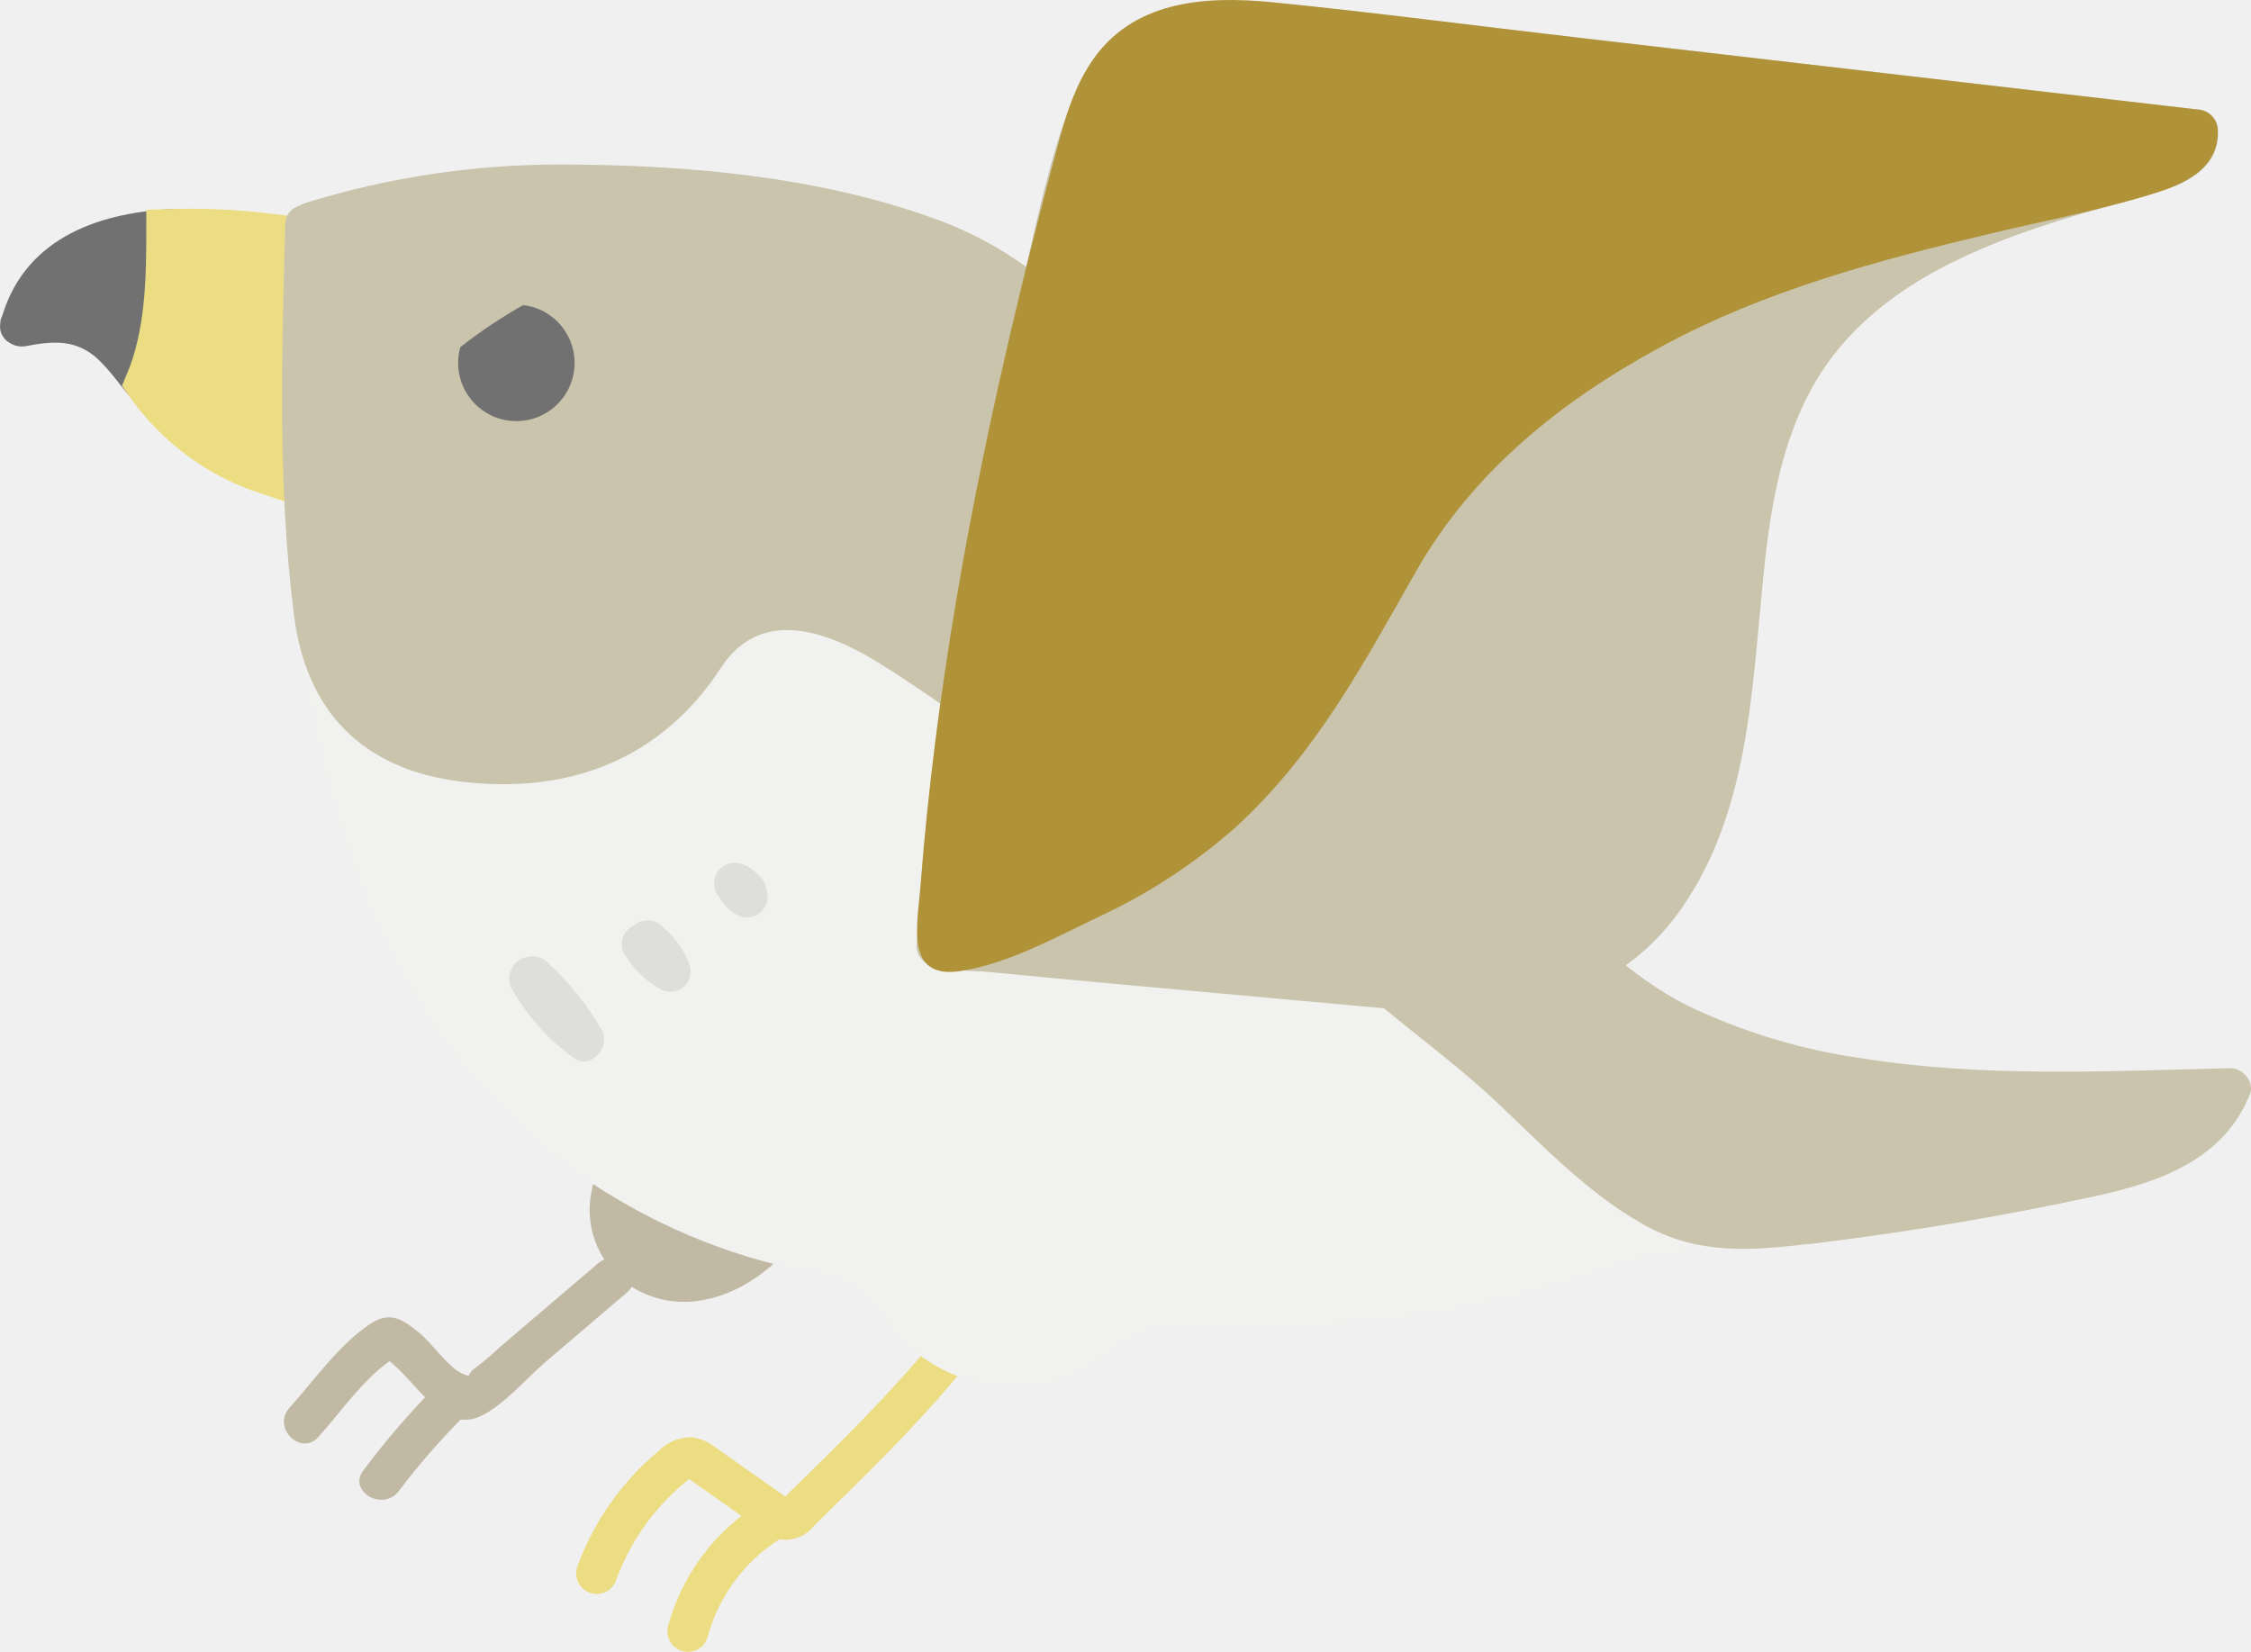
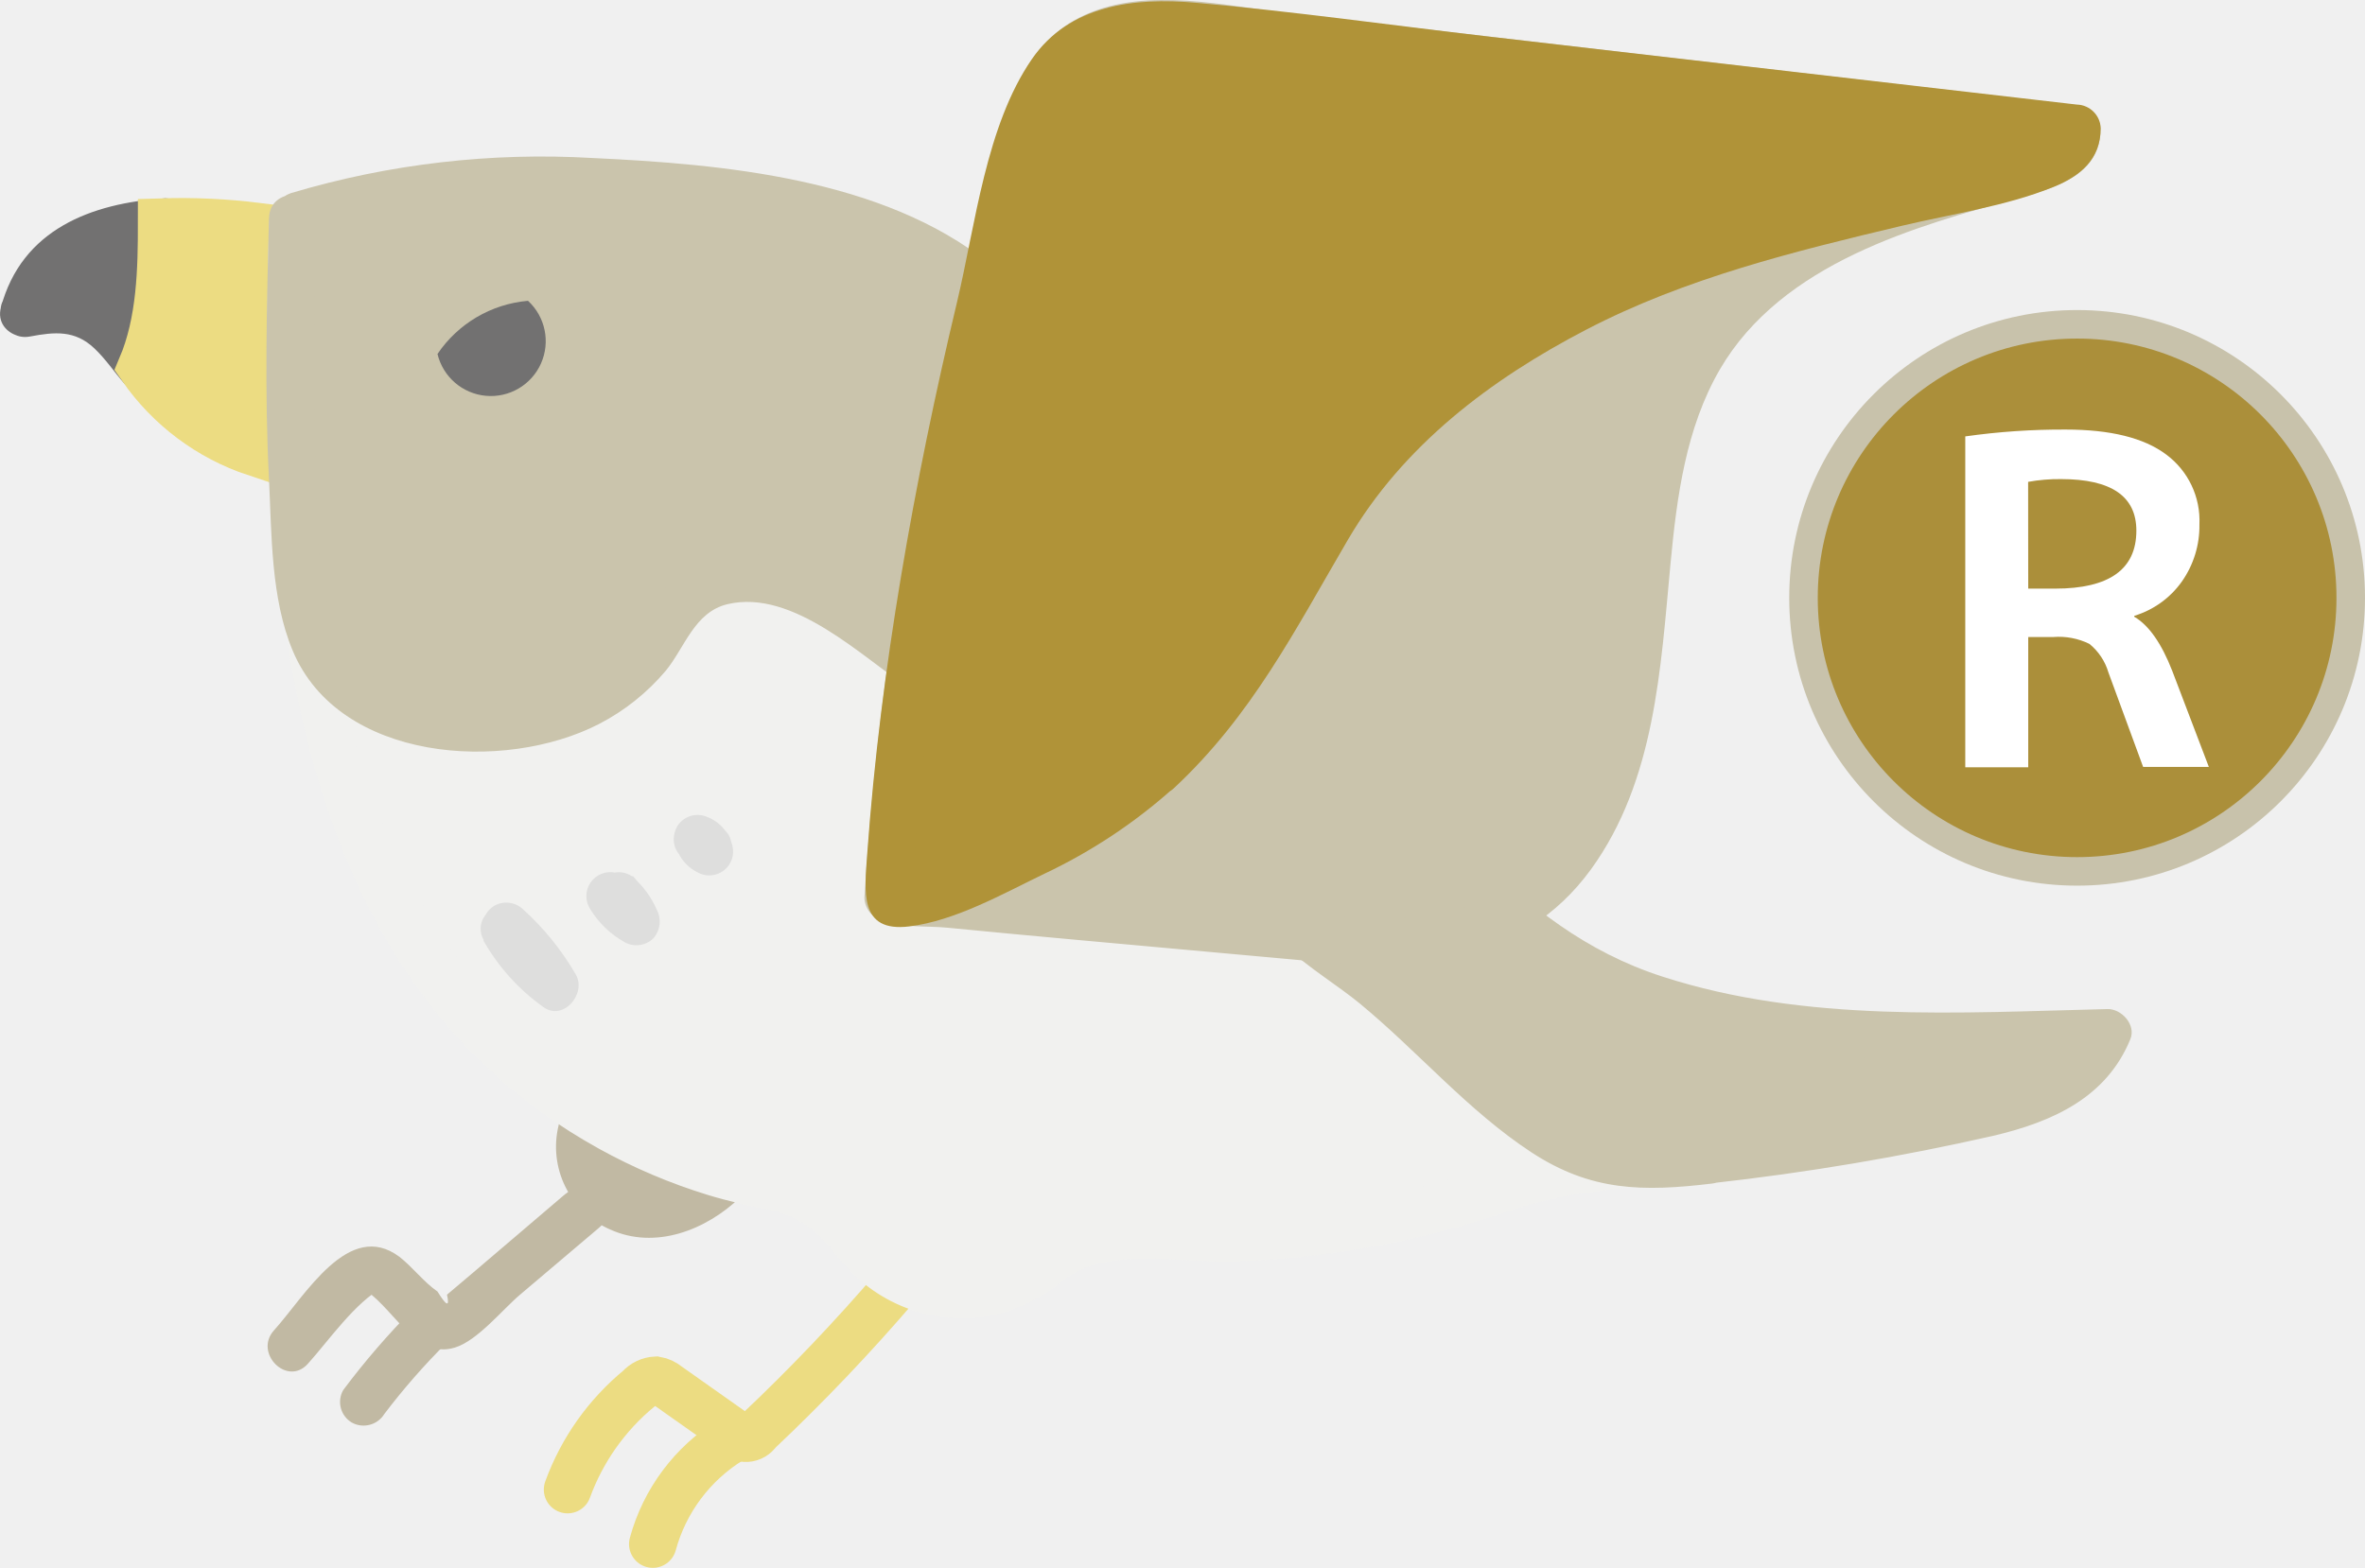
- <svg xmlns="http://www.w3.org/2000/svg" viewBox="0 0 274.44 201.41">
+ <svg xmlns="http://www.w3.org/2000/svg" viewBox="0 0 248.67 164.9">
  <g id="レイヤー_2" data-name="レイヤー 2">
-     <g id="レイヤー_7" data-name="レイヤー 7">
-       <path d="M2.51,39.79A17.54,17.54,0,0,1,9,39.39c3.74.69,6.12,4.23,8.36,7l.3.34C20.66,40.83,20.8,34.13,20.81,28,12.49,28.4,4.58,30.93,2.51,39.79Z" fill="#727171" />
-       <path d="M3.17,42.2c3.39-.64,6.18-.85,8.85,1.67,1.47,1.39,2.59,3.09,3.92,4.6A2.51,2.51,0,0,0,19.87,48c3-6.36,3.41-13.08,3.43-20a2.52,2.52,0,0,0-2.5-2.5C11.51,26,2.72,29.33.1,39.12c-.83,3.11,4,4.44,4.82,1.33,2-7.5,8.88-9.55,15.89-10L18.31,28c0,6-.18,12-2.75,17.49l3.93-.51c-2.16-2.44-3.92-5.18-6.82-6.83-3.37-1.91-7.18-1.41-10.82-.73C-1.32,38,0,42.79,3.17,42.2Z" fill="#727171" />
-       <path d="M20.34,28c0,6.18-.12,12.87-2.63,18.75A29.13,29.13,0,0,0,32.45,57.77l.24-29.24A80,80,0,0,0,20.34,28Z" fill="#ecdc82" stroke="#ecdc82" stroke-linecap="square" stroke-miterlimit="10" stroke-width="5" />
-       <path d="M115.36,165.53c-5.53,6.73-11.73,12.71-18,18.86a1.86,1.86,0,0,1-3,.19l-8.7-6.14a3.16,3.16,0,0,0-1.47-.69,3.09,3.09,0,0,0-2.17,1,30.48,30.48,0,0,0-9.27,13.11" fill="none" stroke="#ecdc82" stroke-linecap="round" stroke-miterlimit="10" stroke-width="5" />
-       <path d="M93.87,185.47a22.89,22.89,0,0,0-10,13.45" fill="none" stroke="#ecdc82" stroke-linecap="round" stroke-miterlimit="10" stroke-width="5" />
-       <path d="M72.9,154.06l-12,10.24a33.86,33.86,0,0,1-2.83,2.41c-1.47,1-.33,1.3-1.67.8-1.53-.57-3.87-3.84-5.21-4.93-2-1.62-3.5-2.75-5.91-1.24-3.74,2.37-7.05,7.05-10,10.34-2.15,2.39,1.38,5.93,3.54,3.54,2.83-3.14,6.17-8.07,10-10.06H46.24c4,2,7.21,9.8,12.24,7.57,2.84-1.26,5.7-4.67,8.07-6.69l9.89-8.44c2.45-2.09-1.1-5.61-3.54-3.54Z" fill="#c1b9a3" />
-       <path d="M53.23,168.94a98.33,98.33,0,0,0-8.93,10.35c-1.94,2.57,2.4,5.07,4.32,2.52a89.28,89.28,0,0,1,8.15-9.33c2.28-2.28-1.26-5.82-3.54-3.54Z" fill="#c1b9a3" />
-       <path d="M74.63,145.51c-1.47,4.25,1.77,9.16,6.1,10.36s9.09-.73,12.22-4" fill="#c1b9a3" />
-       <path d="M72.22,144.85a11.11,11.11,0,0,0,6.34,12.87c5.66,2.55,12,0,16.16-4,2.33-2.23-1.21-5.76-3.54-3.54-2.54,2.42-6.17,4.38-9.78,3.32A6.11,6.11,0,0,1,77,146.18c.83-3.11-4-4.44-4.82-1.33Z" fill="#c1b9a3" />
-       <path d="M37.27,28.4c-.49,19.37-1,38.92,2.76,57.93s12,37.71,26.58,50.51a69,69,0,0,0,33.13,15.91c2.47.45,5.1.83,7,2.45,1.45,1.23,2.28,3,3.35,4.58,4.91,7.15,15.94,9.1,23,4.08,2.13-1.52,4-3.58,6.46-4.38a15.19,15.19,0,0,1,5.49-.34c17.54.93,35-1,51.37-7.29,7.37-2.87,16.56-1.73,24.39-2.65a192.13,192.13,0,0,0,27.75-5.35c3.46-.94,7.67-3.06,7.25-6.62a118.71,118.71,0,0,1-51.47-12.49c-13.45-6.72-28.73-6.93-40.94-17C141.17,89.5,147.65,53.55,124.45,36c-6.77-5.13-15.2-7.53-23.54-9.19a167.74,167.74,0,0,0-38-3.13c-2,.06-18.5,2.31-25,4.51" fill="#f1f1ef" />
-       <path d="M34.77,28.4c-1.08,42.8.35,96.9,43.88,119.71a72.6,72.6,0,0,0,14.11,5.6c2.33.65,4.68,1.12,7.05,1.58,4.12.81,5.83,2.5,8.12,5.74a19.75,19.75,0,0,0,19.95,7.71c4.37-.9,6.82-3.64,10.49-5.8,3.26-1.91,6.83-1.28,10.43-1.17s7.5.09,11.24-.09a121,121,0,0,0,35.28-6.79c6.29-2.26,12.36-2.59,19-2.81a130.71,130.71,0,0,0,18.35-2.15c6.23-1.1,13-2.1,18.92-4.5,3.73-1.53,6.64-4,6.72-8.23a2.54,2.54,0,0,0-2.5-2.5,118.29,118.29,0,0,1-32.64-5.14c-9.84-3-18.74-8.2-28.52-11.34-9.32-3-19.14-5-27.33-10.63-7.11-4.93-11.84-12.27-15.1-20.15-5.71-13.77-7.68-29.12-15.76-41.87-10.21-16.12-28-20.63-45.91-23C73,20.23,54.34,20.29,37.24,25.76c-3.05,1-1.75,5.81,1.33,4.82,14.88-4.76,30.9-5.21,46.3-3.68,10.84,1.08,22.76,2.69,32.59,7.68,7.89,4,13.55,10.6,17.45,18.44,6.77,13.62,8.48,29.2,15.68,42.65a45.62,45.62,0,0,0,14.21,16.24c7.65,5.27,16.73,7.57,25.5,10.2,10.86,3.26,20.69,8.94,31.54,12.27a123.59,123.59,0,0,0,34,5.31l-2.5-2.5c-.1,4.7-11.42,5.76-14.57,6.44a167.56,167.56,0,0,1-17.93,3c-9.6,1-18.46.42-27.69,3.71a114.09,114.09,0,0,1-33.07,6.3c-5.32.25-10.6,0-15.93-.11-4.83-.09-7.55,1.52-11.29,4.32a14.38,14.38,0,0,1-12.64,2.79c-5.23-1.34-7.17-4.84-10.3-8.74-2.48-3.1-5.76-3.86-9.49-4.61a73.93,73.93,0,0,1-14.85-4.45c-18.63-8-31.53-24.27-38.37-43-8.68-23.8-8-49.5-7.41-74.44.08-3.22-4.92-3.22-5,0Z" fill="#f1f1ef" />
-       <path d="M220.82,149.17c11.61-1.36,23.41-3.45,34.85-5.91,6.61-1.42,14.13-4.08,16.23-10.51-22,.51-47.37,2-67.55-8-8.74-4.37-15.19-12.13-22.24-18.93-2.87-2.76-5.12-5.09-9.47-3.85A13.16,13.16,0,0,0,164,110a6.59,6.59,0,0,0-.3,4.14,8.8,8.8,0,0,0,3.12,3.81q7,5.85,14.1,11.66c4.12,3.39,7.44,7.16,11.39,10.68a51.08,51.08,0,0,0,12.31,8.38C209.24,150.83,215.81,149.76,220.82,149.17Z" fill="#cac4ac" />
-       <path d="M220.82,151.67q17.43-2.1,34.61-5.81c7.83-1.69,15.71-4.47,18.88-12.45.6-1.51-.92-3.2-2.41-3.16-14.88.36-30,1.16-44.75-1.18a72.79,72.79,0,0,1-21.55-6.52c-6.65-3.38-11.9-8.67-17.09-13.91-3.48-3.51-7.57-9.1-13-9.52-4.95-.39-10,3.12-12.51,7.2-2.88,4.7-2.53,9.29,1.54,13,5.73,5.24,12.18,9.67,17.86,15s11.07,11.12,18,15c6.59,3.73,13.09,3.21,20.39,2.32,3.15-.38,3.19-5.39,0-5a58,58,0,0,1-10.55.76c-4.33-.27-8.08-2.63-11.52-5.11-6.83-4.9-12.38-11.43-18.87-16.78q-4.59-3.78-9.17-7.58c-1.2-1-3.69-2.45-4.32-3.94-1-2.42.67-5.15,2.26-6.82,1.76-1.86,4.79-3.69,7.48-2.92,1.59.46,3.07,2.17,4.21,3.27,2.76,2.65,5.38,5.44,8.12,8.11C199,126,211.24,131.55,225.82,133.9c15.24,2.45,30.72,1.73,46.08,1.36l-2.41-3.16c-3,7.64-13.92,8.7-20.84,10.08-9.22,1.84-18.49,3.38-27.83,4.5C217.66,147.05,217.62,152.06,220.82,151.67Z" fill="#cac4ac" />
-       <path d="M37.27,27.38c-.35,13.65-.69,27.34.45,41,.76,9.07,1,17.7,10.31,22.18A30.25,30.25,0,0,0,59.72,93.1a36.1,36.1,0,0,0,9.2-.59A26.49,26.49,0,0,0,82.28,85c3.78-3.89,4.48-9.4,10.36-10.56,10-2,19.14,7,27,11.92,8.2,5.2,16.41,10.4,24.73,15.41,6.66,4,15.25,9.45,23.4,8.11-1.43-1-2.95-2-4.34-3.15C141.17,88.49,147.65,52.54,124.45,35c-6.77-5.13-15.2-7.53-23.54-9.19a167.74,167.74,0,0,0-38-3.13c-2,.06-18.5,2.31-25,4.51" fill="#cac4ac" />
-       <path d="M34.77,27.38c-.4,15.83-.93,31.87,1.07,47.62,1.49,11.79,8.42,18.87,20.44,20.31,13.16,1.57,24.36-2.75,31.63-13.9,4.77-7.32,12.72-4.58,19.07-.68,5.84,3.59,11.32,7.77,17.12,11.44,7.58,4.79,15.16,9.62,22.92,14.12,6.33,3.67,13.23,6.95,20.72,6.1a2.52,2.52,0,0,0,1.26-4.66c-20.18-14.26-19.74-39.1-30.35-59.37a44.54,44.54,0,0,0-24.72-21.7c-14.16-5.15-30.33-6.57-45.29-6.6a104.75,104.75,0,0,0-31.41,4.69c-3.05,1-1.75,5.81,1.33,4.82,12.06-3.86,25.15-4.92,37.72-4.31,17.69.85,40.25,2.85,52.52,17.27,8.92,10.48,11.57,24.68,15.75,37.4,4.34,13.22,10.4,24,21.91,32.12l1.26-4.66c-9.44,1.07-17.78-5.11-25.45-9.78-7.95-4.85-16-9.64-23.68-14.91-8.72-6-24.13-18-33.37-6.21C83.18,79.1,81.87,82,79.4,84.33A23.67,23.67,0,0,1,68.25,90.1c-8.4,1.77-21.2.73-25.5-8C39.41,75.36,39.93,66,39.64,58.6c-.4-10.4-.13-20.82.13-31.22.08-3.22-4.92-3.22-5,0Z" fill="#cac4ac" />
-       <path d="M168.25,120.39c-4.35-.4-54-4.83-54-5.08,1.7-32.19,8.66-65.48,17-96.56,1.28-4.78,2.84-9.85,6.67-13,5-4.11,12.28-3.58,18.74-2.83L267.89,15.86c.61,2.62-2.6,4.35-5.19,5.07-15.55,4.34-32.73,8.76-42,22-8,11.39-7.94,26.31-9.39,40.16s-6.07,29.31-18.66,35.25C185.17,121.84,176.48,121.15,168.25,120.39Z" fill="#cac4ac" />
-       <path d="M168.25,117.89c-9.2-.84-18.4-1.66-27.6-2.5q-8.61-.79-17.21-1.61c-2-.19-4-.38-6-.59-.89-.09-3.26-.7-1.9,0l1.24,2.16a401.73,401.73,0,0,1,8.13-59.24c2.05-9.87,4.38-19.68,6.9-29.44,2.27-8.79,3.71-20.15,14.6-21.51,9.1-1.14,19.14,1.36,28.17,2.41l30.78,3.57,62.55,7.26-2.5-2.5C265.51,19.07,249.78,22,247,23a74.2,74.2,0,0,0-17.23,7.95C219,38,213.27,48.82,211.13,61.4c-2.21,13-1.42,26.54-6.29,39-2.39,6.12-6.31,11.95-12.22,15.13-7.43,4-16.29,3.1-24.37,2.37-3.2-.29-3.18,4.71,0,5,14,1.27,27.88.48,36.67-12,8.19-11.66,8.65-26.31,10-39.95.81-8.22,2.05-16.79,6.23-24.07C225,40.14,231.11,35.42,238,32s13.95-5.45,21.13-7.47c4.58-1.29,11.54-2.59,11.3-8.68a2.58,2.58,0,0,0-2.5-2.5L161.65,1c-12.55-1.46-25.6-2.58-31,11.33-2.83,7.33-4.36,15.35-6.21,23q-2.91,12-5.33,24.08a403.23,403.23,0,0,0-7.36,55.91,2.44,2.44,0,0,0,1.24,2.16c2.18,1,5.46.83,7.8,1.06,5.93.58,11.86,1.13,17.78,1.67,9.89.91,19.78,1.78,29.67,2.69C171.46,123.19,171.44,118.19,168.25,117.89Z" fill="#cac4ac" />
-       <path d="M63.78,37.2a62.44,62.44,0,0,0-7.66,5.13,7.1,7.1,0,1,0,7.66-5.13Z" fill="#727171" />
-       <path d="M149,99a79.17,79.17,0,0,1-8,6.35c-1.73,1.21-26.95,14-26.73,9.94,1.7-32.19,8.66-65.47,17-96.55,1.28-4.78,2.84-9.85,6.67-13,5-4.11,12.28-3.58,18.74-2.83L267.89,15.86c.61,2.62-2.6,4.35-5.19,5.07-20.78,5.8-41.33,8.4-60.76,18.81-11.08,5.93-21.57,13.57-28.59,24-3.75,5.56-6.42,11.76-9.83,17.52A77.29,77.29,0,0,1,149,99Z" fill="#b09338" />
-       <path d="M147.2,97.25c-7.79,6.92-17.21,11.62-27,15.08-.43.15-4.59,1-4.68,1.27h0q1.49,3.12,1.33.77c.5-.85.16-2.7.23-3.72q.29-4.2.68-8.4c1-10.46,2.46-20.88,4.28-31.23s4-20.53,6.38-30.7c2.14-9,3.61-19.25,7.59-27.69,4.95-10.52,17.32-7.58,26.66-6.49l31.77,3.69,73.47,8.53-2.5-2.5c.14,3.62-14.74,5.6-17.56,6.27-6.44,1.54-12.9,3-19.29,4.77-12.29,3.38-24.15,8-35,14.81-9.75,6.13-18.38,13.9-24.32,23.85C166,71,163.46,76.76,160.06,82.08A77.8,77.8,0,0,1,147.2,97.25c-2.37,2.19,1.18,5.72,3.54,3.54,9.76-9,15.41-19.73,21.91-31.13,6.93-12.17,17.67-20.76,29.84-27.36C215.15,35.41,229,31.73,243,28.41c6.77-1.61,13.75-2.91,20.38-5.07,3.63-1.18,7.19-3.23,7-7.49a2.58,2.58,0,0,0-2.5-2.5L192.43,4.6C180,3.16,167.61,1.51,155.18.28,146.82-.55,137.9.06,132.9,7.79c-2.35,3.63-3.41,8-4.51,12.09q-2.42,9.06-4.6,18.19c-2.79,11.71-5.25,23.5-7.25,35.37-1.91,11.4-3.41,22.88-4.3,34.41-.37,4.85-2,11.63,4.89,10.55,5.78-.9,11.59-4.1,16.81-6.6a69,69,0,0,0,16.79-11C153.14,98.64,149.6,95.12,147.2,97.25Z" fill="#b09338" />
-       <path d="M62.4,120.56A26.13,26.13,0,0,0,69.94,129c2.1,1.55,4.59-1.4,3.42-3.42a34.4,34.4,0,0,0-6.75-8.35c-1.67-1.51-5.19-.07-4.18,2.43a17.36,17.36,0,0,0,5.79,7.56,2.52,2.52,0,0,0,3.42-.9,2.56,2.56,0,0,0-.9-3.42,11.06,11.06,0,0,1-3.49-4.57l-4.18,2.43a30,30,0,0,1,6,7.34l3.42-3.42A20.42,20.42,0,0,1,66.72,118c-1.56-2.82-5.88-.3-4.32,2.52Z" fill="#dededd" />
-       <path d="M76.19,116.4a11.6,11.6,0,0,0,4.32,4.2,2.55,2.55,0,0,0,3-.39,2.66,2.66,0,0,0,.39-3,11.52,11.52,0,0,0-3.16-4.26,2.5,2.5,0,1,0-3.54,3.54l.83,1a2.51,2.51,0,0,0,3.54,0,2.57,2.57,0,0,0,0-3.54l-.83-1-3.54,3.54a10.6,10.6,0,0,1,.82.76l.33.37c0,.05.36.48.15.17a10.25,10.25,0,0,1,1.08,1.95L83,116.28a10.69,10.69,0,0,1-.92-.57c-.33-.23.24.21-.07-.05l-.45-.4a9.58,9.58,0,0,1-.66-.7c.22.26,0,0-.12-.17s-.22-.34-.32-.51a2.5,2.5,0,0,0-4.32,2.52Z" fill="#dededd" />
-       <path d="M87.36,108.63a5.38,5.38,0,0,0,2.47,2.91,2.51,2.51,0,0,0,3.67-2.82,4.74,4.74,0,0,0-3.28-3.44,2.53,2.53,0,0,0-2.82,1.15,3,3,0,0,0-.34,1.26,2.47,2.47,0,0,0,.73,1.77l1.35,1.05a2.73,2.73,0,0,0,1.77.73,2.54,2.54,0,0,0,1.77-.73c.82-.9,1.1-2.68,0-3.54l-1.35-1.05-2.43,4.18c.47.15-.48-.25-.08,0s-.46-.39,0,0c.18.16-.37-.5-.07,0q.13.26-.11-.27a2,2,0,0,1,.07.27l3.67-2.82L92,107c-.28-.15.53.34.1.05-.26-.18.07,0,.1.15L92.1,107q-.14-.25.09.25A2.76,2.76,0,0,0,91,105.8a2.5,2.5,0,0,0-3.42.9,2.41,2.41,0,0,0-.25,1.93Z" fill="#dededd" />
+     <g id="レイヤー_10" data-name="レイヤー 10">
+       <path d="M2.51,33a14.26,14.26,0,0,1,5.32-.33c3,.56,5,3.44,6.8,5.67l.24.28c2.4-4.78,2.51-10.22,2.51-15.25C10.63,23.72,4.19,25.78,2.51,33Z" fill="#727171" />
+       <path d="M3.17,35.39c2.59-.49,4.71-.68,6.74,1.24,1.2,1.13,2.11,2.51,3.19,3.74A2.51,2.51,0,0,0,17,39.87c2.45-5.25,2.84-10.79,2.86-16.51a2.52,2.52,0,0,0-2.5-2.5C9.62,21.35,2.29,24.13.1,32.32c-.83,3.11,4,4.44,4.82,1.33,1.57-5.88,7-7.44,12.47-7.79l-2.5-2.5c0,4.77-.12,9.59-2.17,14l3.93-.51c-1.78-2-3.24-4.26-5.64-5.63C8.15,29.59,4.93,30,1.84,30.57S0,36,3.17,35.39Z" fill="#727171" />
+       <path d="M17,23.36c0,5-.1,10.47-2.13,15.25a23.69,23.69,0,0,0,12,9l.19-23.78A65,65,0,0,0,17,23.36Z" fill="#ecdc82" stroke="#ecdc82" stroke-linecap="square" stroke-miterlimit="10" stroke-width="5" />
+       <path d="M94.29,135.24a200.5,200.5,0,0,1-14.61,15.34,1.51,1.51,0,0,1-2.42.15l-7.08-5a2.57,2.57,0,0,0-1.2-.56,2.51,2.51,0,0,0-1.76.84,24.79,24.79,0,0,0-7.54,10.66" fill="none" stroke="#ecdc82" stroke-linecap="round" stroke-miterlimit="10" stroke-width="5" />
+       <path d="M76.81,151.46a18.61,18.61,0,0,0-8.17,10.94" fill="none" stroke="#ecdc82" stroke-linecap="round" stroke-miterlimit="10" stroke-width="5" />
+       <path d="M59.43,125.59l-9.65,8.23L47,136.17q.44,2-1-.33c-1.45-1-2.61-2.57-4-3.65-5.33-4-9.9,4.09-13.19,7.73-2.15,2.38,1.37,5.93,3.54,3.54s5-6.53,8-8.11H37.84c3.41,1.76,5.67,7.72,10,6.38,2.36-.72,5-4,6.83-5.55L63,129.12c2.45-2.09-1.1-5.61-3.54-3.54Z" fill="#c1b9a3" />
+       <path d="M43.43,137.69a80.81,80.81,0,0,0-7.34,8.51,2.52,2.52,0,0,0,.9,3.42,2.56,2.56,0,0,0,3.42-.9,71.77,71.77,0,0,1,6.56-7.5c2.28-2.28-1.26-5.82-3.54-3.54Z" fill="#c1b9a3" />
+       <path d="M61.16,119c-1.2,3.45,1.44,7.45,5,8.43s7.39-.6,9.94-3.22" fill="#c1b9a3" />
+       <path d="M58.75,118.3a9.5,9.5,0,0,0,5.37,11c4.79,2.19,10.14.06,13.7-3.36,2.33-2.23-1.21-5.76-3.54-3.54-1.93,1.84-4.75,3.42-7.5,2.58a4.5,4.5,0,0,1-3.22-5.35c.83-3.11-4-4.44-4.82-1.33Z" fill="#c1b9a3" />
+       <path d="M30.78,23.72C30.38,39.47,30,55.37,33,70.83s9.79,30.67,21.62,41.08a56.08,56.08,0,0,0,26.95,12.94c2,.36,4.15.67,5.7,2A17.61,17.61,0,0,1,90,130.56c4,5.81,13,7.4,18.71,3.32,1.73-1.23,3.23-2.91,5.25-3.56a12.35,12.35,0,0,1,4.46-.28c14.27.75,28.5-.77,41.77-5.93,6-2.33,13.47-1.41,19.84-2.15a156.26,156.26,0,0,0,22.57-4.35c2.81-.76,6.24-2.49,5.89-5.38a96.54,96.54,0,0,1-41.86-10.16c-10.94-5.46-23.37-5.64-33.3-13.79-18.08-14.85-12.81-44.08-31.67-58.37-5.51-4.17-12.36-6.13-19.14-7.48a136.42,136.42,0,0,0-30.91-2.55c-1.62.05-15,1.88-20.34,3.67" fill="#f1f1ef" />
+       <path d="M28.28,23.72c-.87,34.52.18,78,34.7,97.1a59.93,59.93,0,0,0,11.41,4.85c2.15.66,4.33,1.14,6.53,1.59,3.67.75,5.4,2.72,7.69,5.55a16.45,16.45,0,0,0,15.69,5.55,17.43,17.43,0,0,0,7.46-3.69c4.75-3.62,12.09-1.82,17.82-2a97.74,97.74,0,0,0,28.69-5.16c10.22-3.58,21.29-2.61,31.93-4.52,6.47-1.16,20.28-1.9,20.82-10.73a2.53,2.53,0,0,0-2.5-2.5,96.53,96.53,0,0,1-27.81-4.6c-7.87-2.55-15-6.69-22.94-9.14s-16.13-4.21-22.65-9.49c-5.32-4.3-8.7-10.36-11.11-16.66C119.7,58.59,117.93,46.07,110.9,36c-8.61-12.31-22.84-15.68-37-17.53-14.32-1.88-29.38-1.77-43.29,2.64-3.06,1-1.75,5.8,1.33,4.82,12-3.79,24.75-4.21,37.14-3,16.36,1.57,32.75,5.16,40.66,21,5.54,11.09,6.92,23.78,12.78,34.75C129.35,91.41,141,96.2,154.2,100.12c8.69,2.59,16.56,7,25.18,9.81a101.38,101.38,0,0,0,29.13,4.77l-2.5-2.5c-.2,3.29-9.28,4.3-11.51,4.79a126.14,126.14,0,0,1-15.26,2.52c-7.82.71-14.8.49-22.3,3.12a93,93,0,0,1-27.36,5c-6.77.25-14.33-1.78-20.11,2.48-3.37,2.49-6.35,4.2-10.71,3.29s-5.86-3.74-8.48-6.95c-2-2.4-4.29-3.26-7.28-3.88a64,64,0,0,1-13-3.83C54.75,112,44.38,98.61,38.94,83.14c-6.69-19-6.16-39.53-5.66-59.42.08-3.22-4.92-3.22-5,0Z" fill="#f1f1ef" />
+       <path d="M180.05,121.94c9.44-1.11,19-2.8,28.34-4.81,5.38-1.16,11.49-3.32,13.2-8.55-17.91.42-38.53,1.66-54.94-6.53-7.11-3.55-12.36-9.87-18.09-15.39-2.33-2.25-4.17-4.14-7.7-3.13a10.7,10.7,0,0,0-7,6.59,5.36,5.36,0,0,0-.24,3.36,7.16,7.16,0,0,0,2.54,3.1q5.72,4.76,11.47,9.48c3.35,2.75,6,5.82,9.26,8.69a41.54,41.54,0,0,0,10,6.81C170.64,123.29,176,122.42,180.05,121.94Z" fill="#cac4ac" />
+       <path d="M180.05,124.44a266.25,266.25,0,0,0,29.63-5c6.16-1.47,11.81-4,14.32-10.15.62-1.51-.94-3.2-2.41-3.16-15.55.38-31.76,1.45-46.78-3.41-8.08-2.61-14-7.33-20-13.26-3.45-3.47-7.39-9-12.91-8.61-5.16.41-10.25,5.15-10.91,10.32-.83,6.5,7.68,10.83,11.93,14.33,6.16,5.07,11.42,11.32,18.12,15.71,6.25,4.09,11.7,4.15,19,3.27,3.15-.38,3.19-5.39,0-5a46.61,46.61,0,0,1-8.23.62c-3.66-.21-6.74-2.1-9.64-4.2-5.64-4.09-10.29-9.5-15.67-13.93-2.63-2.17-5.28-4.32-7.88-6.52-3.53-3-1.88-8.63,2.91-9.47s11.09,8.48,14.38,11.47c17.68,16,43.47,14.22,65.68,13.68l-2.41-3.16c-2.39,5.85-10.78,6.69-16.13,7.77-7.62,1.54-15.29,2.81-23,3.74C176.9,119.82,176.86,124.83,180.05,124.44Z" fill="#cac4ac" />
+       <path d="M30.78,22.89c-.28,11.1-.56,22.23.37,33.31.62,7.38.8,14.4,8.38,18A24.6,24.6,0,0,0,49,76.34a29.36,29.36,0,0,0,7.48-.48,21.54,21.54,0,0,0,10.87-6.1c3.08-3.16,3.64-7.65,8.43-8.59,8.17-1.61,15.56,5.65,21.93,9.7,6.67,4.23,13.35,8.45,20.11,12.53,5.41,3.26,12.4,7.68,19,6.6-1.17-.85-2.4-1.63-3.53-2.56-18.08-14.85-12.81-44.08-31.67-58.37-5.51-4.17-12.36-6.13-19.14-7.48A136.42,136.42,0,0,0,51.64,19c-1.62.05-15,1.88-20.34,3.67" fill="#cac4ac" />
+       <path d="M28.28,22.89c-.23,9.14-.47,18.3,0,27.44.29,5.85.19,12.61,2.5,18.11C35.65,80.12,53,81.3,63,76.14a23,23,0,0,0,7-5.59c2-2.43,3-6.15,6.47-7,6.95-1.66,14.2,5.6,19.44,9.07,7.18,4.75,14.56,9.26,22,13.67,5.84,3.48,12,6.88,19,6.17a2.52,2.52,0,0,0,1.26-4.66C117.58,73.29,123.27,43.2,104,27.71,92.84,18.76,76,17.26,62.32,16.62A92.09,92.09,0,0,0,30.63,20.3c-3.06,1-1.75,5.8,1.33,4.82,10.05-3.18,20.87-4,31.33-3.45,14.11.77,32.07,2.43,41.77,14.06,7.28,8.73,9.32,20.5,12.85,31s8.57,19,17.72,25.43l1.26-4.66c-7.27.74-13.52-3.67-19.45-7.28-6.56-4-13.18-8-19.55-12.25C90.78,63.19,78.58,53,70.3,61.5c-1.65,1.69-2.6,3.91-4.08,5.74a18.2,18.2,0,0,1-9.6,6c-6.87,1.75-17.84.91-21.12-6.47C33,61.11,33.35,53.48,33.15,47.4c-.28-8.17-.07-16.34.14-24.5.08-3.22-4.92-3.22-5,0Z" fill="#cac4ac" />
+       <path d="M137.31,98.54c-3.54-.33-43.92-3.93-43.91-4.13,1.38-26.18,7-53.25,13.84-78.53,1-3.89,2.31-8,5.42-10.56,4.1-3.34,10-2.91,15.24-2.3l90.44,10.5c.5,2.13-2.12,3.54-4.22,4.13C201.47,21.17,187.5,24.77,180,35.52c-6.5,9.26-6.46,21.4-7.63,32.66S167.38,92,157.15,96.84C151.07,99.71,144,99.15,137.31,98.54Z" fill="#cac4ac" />
+       <path d="M137.31,96,114.54,94q-7.11-.65-14.21-1.33l-4.55-.45a11.29,11.29,0,0,0-1.72-.2l1.84,2.41a328,328,0,0,1,6.65-48.34C104.23,38,106.14,30,108.21,22c2-7.75,3.38-16.5,13.09-16.87,7.36-.28,15,1.38,22.33,2.23L168.2,10.2,218.34,16l-2.5-2.5c0,2.25-13.13,4.82-15.19,5.53a60.86,60.86,0,0,0-13.16,6.07c-8.84,5.69-13.73,14.3-15.62,24.52C169.94,60.07,170.68,71,167,81.08c-1.9,5.22-5,10.2-9.93,13-5.94,3.35-13.27,2.55-19.78,2-3.2-.29-3.18,4.71,0,5,11.42,1,22.7.38,30-9.65,6.75-9.32,7.32-21.15,8.36-32.17.66-7,1.61-14.25,5.19-20.41,3.26-5.6,8.47-9.41,14.23-12.16,5.6-2.67,11.64-4.34,17.6-6,3.81-1.06,8.21-2.46,8.18-7.13a2.57,2.57,0,0,0-2.5-2.5L163.29,4.63l-27.53-3.2c-6.81-.79-15.1-2.85-21.67.13-6,2.7-7.93,8.68-9.51,14.55q-3.45,12.82-6.26,25.81A341.74,341.74,0,0,0,90.89,94.4a2.57,2.57,0,0,0,1.84,2.41c1.91.78,4.82.56,6.84.76q7,.68,13.94,1.31l23.8,2.16C140.51,101.33,140.49,96.33,137.31,96Z" fill="#cac4ac" />
+       <path d="M121.62,81.15a64.39,64.39,0,0,1-6.48,5.16c-1.41,1-21.91,11.38-21.74,8.08,1.38-26.18,7-53.25,13.84-78.52,1-3.89,2.31-8,5.42-10.56,4.1-3.34,10-2.91,15.24-2.3l90.44,10.5c.5,2.13-2.12,3.54-4.22,4.13-16.9,4.71-33.61,6.83-49.41,15.3-9,4.83-17.54,11-23.25,19.51-3,4.52-5.22,9.56-8,14.25A62.86,62.86,0,0,1,121.62,81.15Z" fill="#b09338" />
+       <path d="M119.85,79.38c-6.25,5.53-13.76,9.3-21.61,12.09-.79.28-2.92,1.37-3.77,1.06,2.26.84,1.68-2.37,1.79-3.76q.28-3.77.67-7.53c.89-8.64,2.19-17.24,3.77-25.78,1.45-7.84,3.13-15.63,5-23.38q1.43-6,3-11.92c1-3.69,1.69-8,4-11.1C117.42,2.6,128,5.54,134.78,6.32l25.56,3,58,6.73-2.5-2.5c0,2.4-12.73,4.36-14.58,4.8-5.17,1.23-10.36,2.42-15.48,3.85A105.44,105.44,0,0,0,157.83,34c-7.45,4.67-14.22,10.51-19,17.93-3,4.56-5.11,9.58-7.95,14.22a63.26,63.26,0,0,1-11,13.22c-2.36,2.2,1.18,5.73,3.54,3.54,8.2-7.64,12.73-16.61,18.3-26.13,5.81-9.93,15-16.88,25.09-22.12,10.42-5.42,21.85-8.22,33.2-10.92,5.19-1.23,10.91-2.06,15.87-4.06,2.85-1.15,5-2.94,5-6.18a2.57,2.57,0,0,0-2.5-2.5L156.4,3.83C146.19,2.64,136,1.2,125.72.29c-6.43-.57-13.28.21-17.23,5.94-4.82,7-5.92,17.36-7.84,25.45C98.35,41.3,96.34,51,94.72,60.74c-1.6,9.6-2.83,19.27-3.53,29-.29,4.06-.88,8.34,4.4,7.7,4.86-.59,9.88-3.45,14.22-5.54a56.67,56.67,0,0,0,13.57-9C125.8,80.78,122.25,77.26,119.85,79.38Z" fill="#b09338" />
+       <path d="M50.82,98.91a21.79,21.79,0,0,0,6.3,7c2.1,1.55,4.59-1.4,3.42-3.42A28.39,28.39,0,0,0,55,95.64a2.57,2.57,0,0,0-3-.39,2.5,2.5,0,0,0-1.15,2.82,14.71,14.71,0,0,0,4.92,6.43,2.52,2.52,0,0,0,3.42-.9,2.56,2.56,0,0,0-.9-3.42,8.42,8.42,0,0,1-2.62-3.44l-4.18,2.43a24,24,0,0,1,4.78,5.88l3.42-3.42a16.08,16.08,0,0,1-4.5-5.25c-1.56-2.82-5.88-.3-4.32,2.52Z" fill="#dededd" />
+       <path d="M62,95.52a9.91,9.91,0,0,0,3.68,3.58,2.55,2.55,0,0,0,3-.39,2.66,2.66,0,0,0,.39-3,9.66,9.66,0,0,0-2.64-3.56A2.5,2.5,0,0,0,63,95.66l.67.8a2.51,2.51,0,0,0,3.54,0,2.57,2.57,0,0,0,0-3.54l-.67-.8L63,95.66a8.62,8.62,0,0,1,.67.62l.27.3c.09.1.32.48,0,0a11.15,11.15,0,0,1,.88,1.58l3.42-3.42c-.26-.14-.5-.31-.75-.46s.29.27,0,0L67.16,94c-.1-.1-.53-.43-.53-.57l.15.2-.17-.24c-.09-.14-.18-.27-.26-.41A2.5,2.5,0,0,0,62,95.52Z" fill="#dededd" />
+       <path d="M71.32,89.69a4.39,4.39,0,0,0,2,2.05A2.51,2.51,0,0,0,77,88.92a4.34,4.34,0,0,0-3-3.12,2.52,2.52,0,0,0-2.82,1.15,3,3,0,0,0-.34,1.26A2.47,2.47,0,0,0,71.54,90l1.1.86a2.73,2.73,0,0,0,1.77.73,2.54,2.54,0,0,0,1.77-.73c.82-.9,1.1-2.68,0-3.54l-1.1-.86-2.43,4.18c.41.13-.42-.21-.15-.05s-.45-.42-.13-.08c-.07-.07-.29-.46-.15-.17-.29-.57-.12-.3-.07-.07l3.67-2.82a1.17,1.17,0,0,0-.26-.14c.11,0,.48.35.12.06-.19-.15.21.38.13.16s-.12-.22-.16-.33A2.5,2.5,0,0,0,74.15,86a2.55,2.55,0,0,0-1.93.25,2.52,2.52,0,0,0-1.15,1.49,2.94,2.94,0,0,0,.25,1.93Z" fill="#dededd" />
+       <path d="M55.49,31.64A12.82,12.82,0,0,0,46,37.23a5.77,5.77,0,1,0,9.52-5.59Z" fill="#727171" />
+       <circle cx="218.4" cy="62.88" r="28.77" fill="#ab8f3a" stroke="#c8c2ab" stroke-miterlimit="10" stroke-width="3" />
+       <path d="M213.26,67V80.7h-6.62V45.9a72.64,72.64,0,0,1,10.56-.72q7.06,0,10.56,2.62a8.66,8.66,0,0,1,3.5,7.37,10.15,10.15,0,0,1-1.85,6,9.52,9.52,0,0,1-5,3.6v.1q2.3,1.34,4,5.71l3.84,10.08h-6.91l-3.65-9.94a6.08,6.08,0,0,0-2-3A7.31,7.31,0,0,0,215.9,67Zm0-5.09h2.83q8.54,0,8.54-6.1,0-5.42-7.92-5.42a18.32,18.32,0,0,0-3.46.29Z" fill="#fff" />
    </g>
  </g>
</svg>
